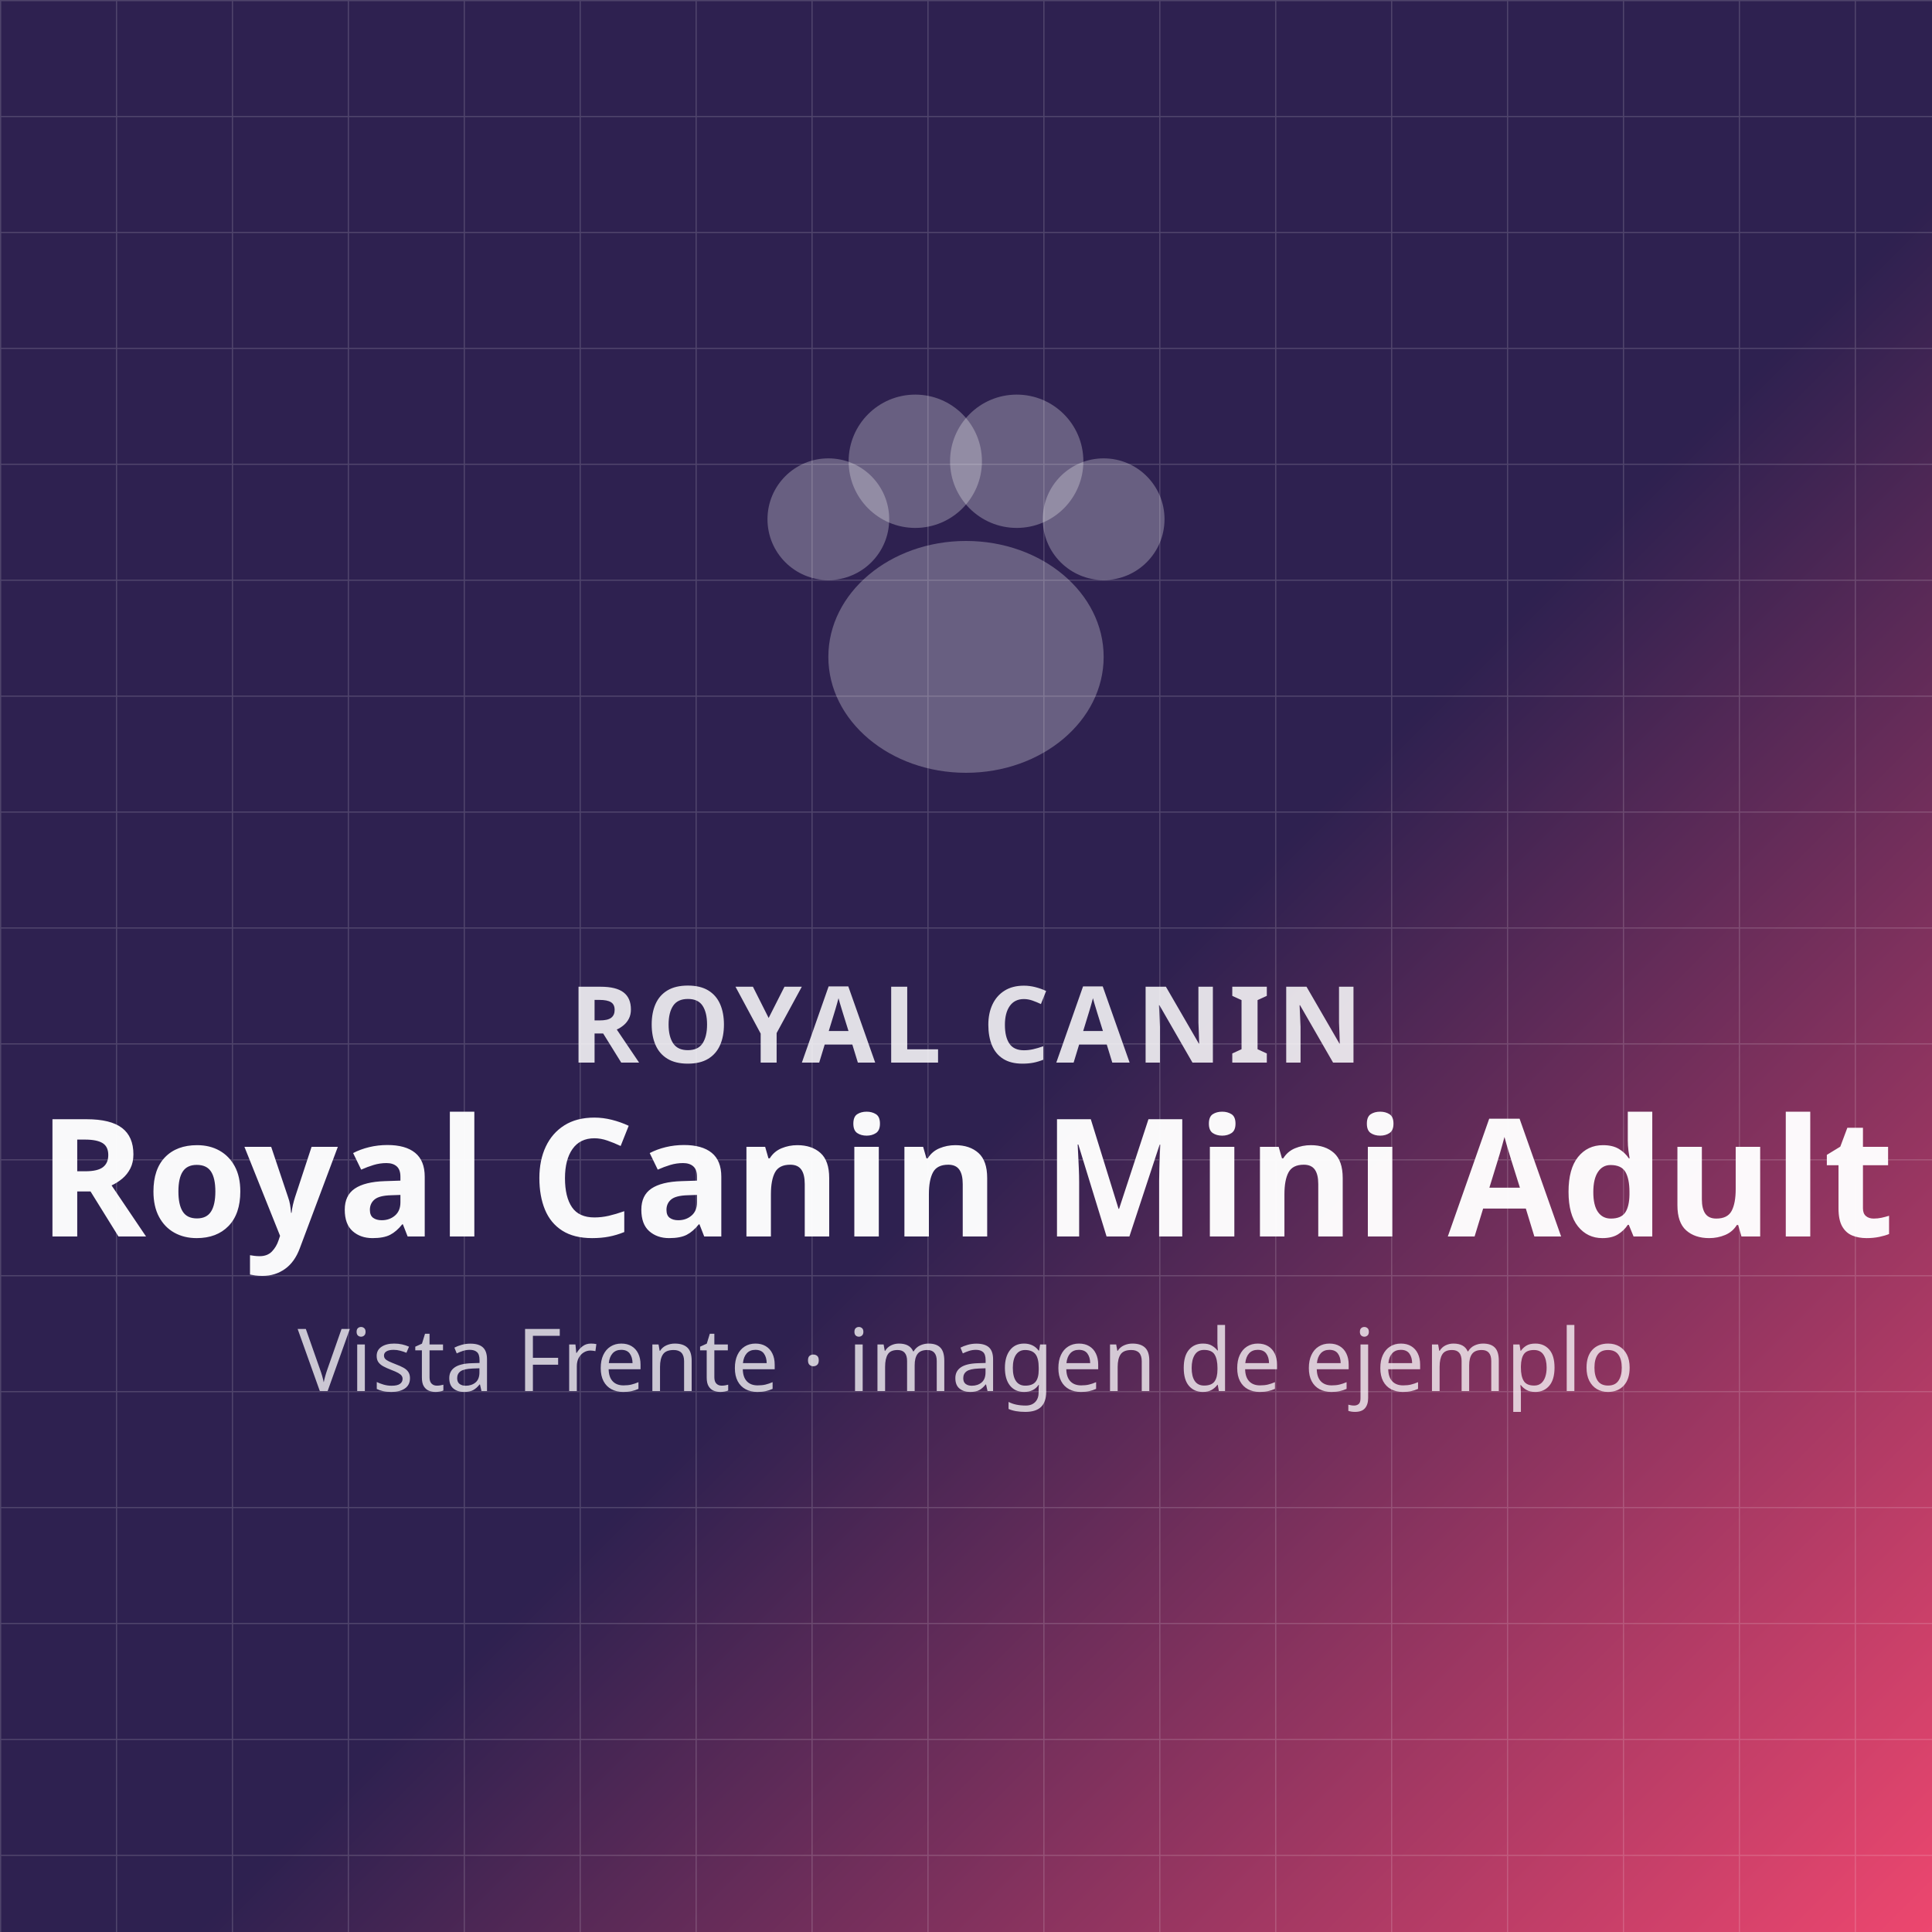
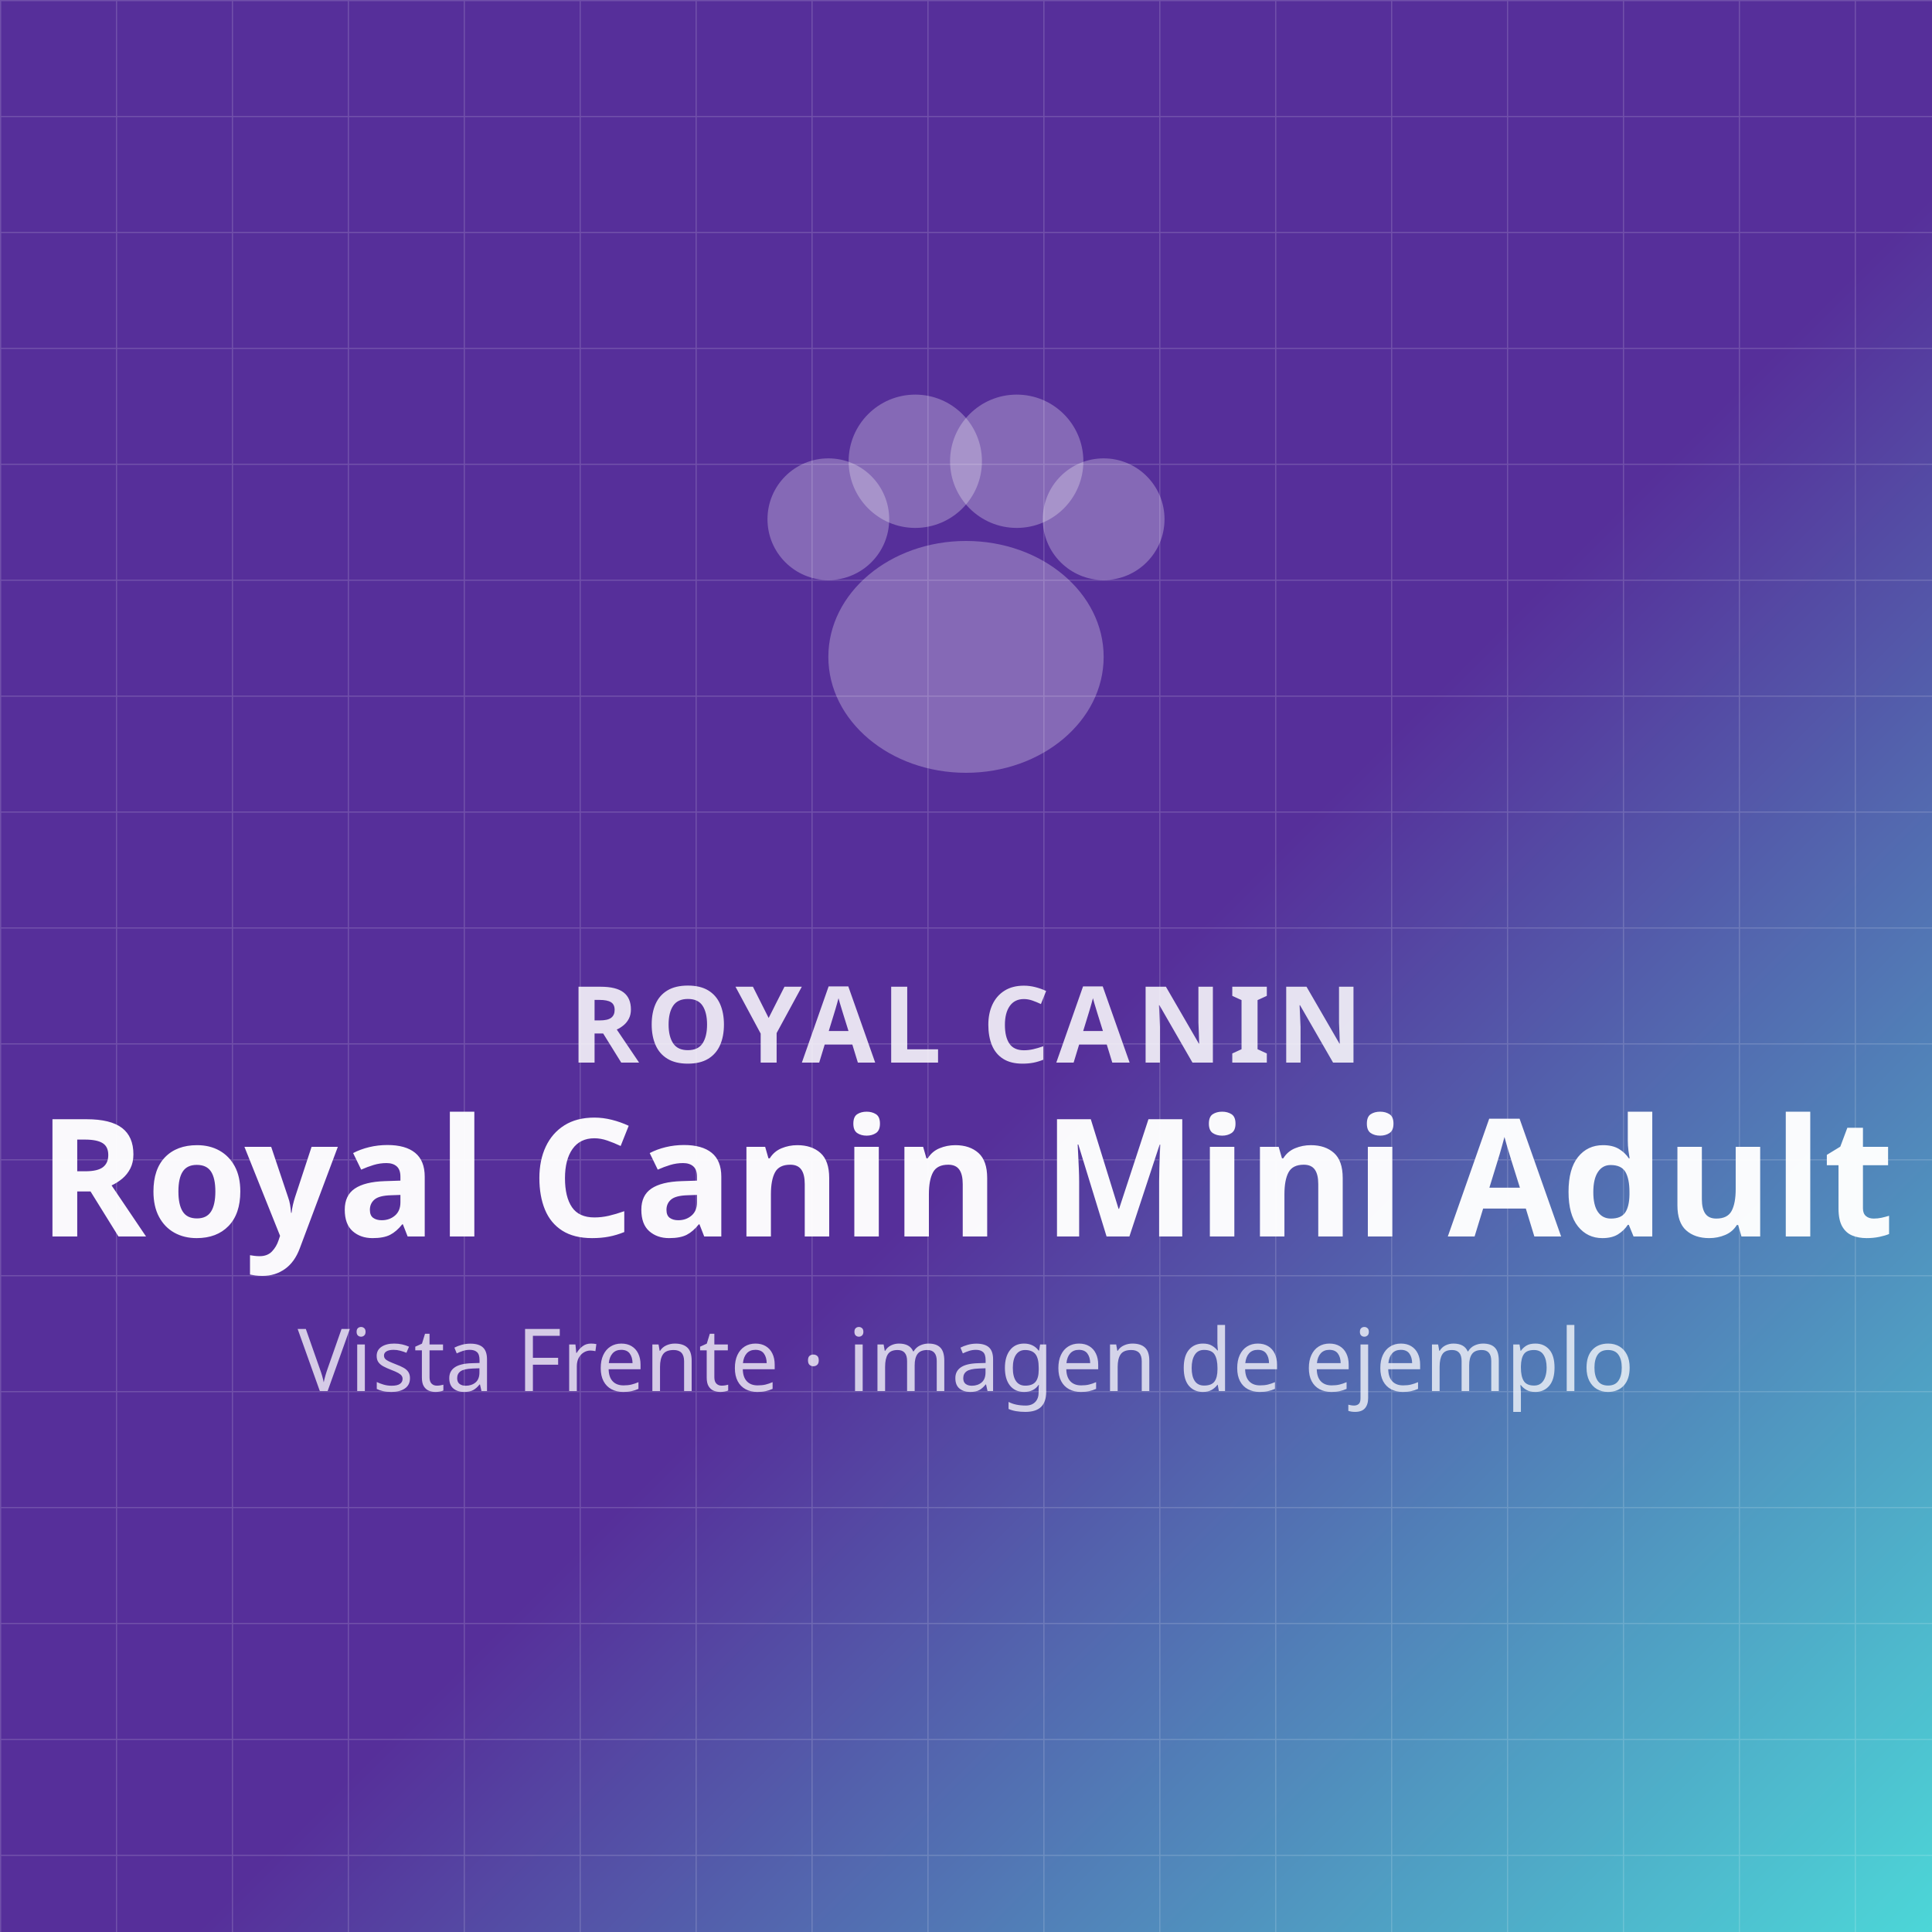
<svg xmlns="http://www.w3.org/2000/svg" width="1200" height="1200" viewBox="0 0 1200 1200" role="img" aria-label="Royal Canin Mini Adult">
  <defs>
    <linearGradient id="g" x1="0" y1="0" x2="1" y2="1">
-       <stop offset="0" stop-color="#2E2150" />
-       <stop offset="0.55" stop-color="#2E2150" />
-       <stop offset="1" stop-color="#EF476F" />
+       <stop offset="0" stop-color="#562F9A" />
+       <stop offset="0.55" stop-color="#562F9A" />
+       <stop offset="1" stop-color="#4CD8D8" />
    </linearGradient>
    <pattern id="grid" width="72" height="72" patternUnits="userSpaceOnUse">
      <path d="M 72 0 L 0 0 0 72" fill="none" stroke="rgba(255,255,255,0.16)" stroke-width="1.5" />
    </pattern>
  </defs>
  <rect width="1200" height="1200" fill="url(#g)" />
  <rect width="1200" height="1200" fill="url(#grid)" />
  <circle cx="514.5" cy="322.5" r="37.8" fill="rgba(255,255,255,0.28)" />
  <circle cx="568.5" cy="286.5" r="41.4" fill="rgba(255,255,255,0.28)" />
  <circle cx="631.5" cy="286.5" r="41.4" fill="rgba(255,255,255,0.28)" />
  <circle cx="685.5" cy="322.5" r="37.8" fill="rgba(255,255,255,0.28)" />
  <ellipse cx="600" cy="408" rx="85.5" ry="72" fill="rgba(255,255,255,0.28)" />
  <text x="600" y="660" text-anchor="middle" font-family="Fredoka, Nunito, system-ui, sans-serif" font-size="66" font-weight="700" letter-spacing="4" fill="rgba(255,255,255,0.85)">ROYAL CANIN</text>
  <text x="600" y="768" text-anchor="middle" font-family="Fredoka, Nunito, system-ui, sans-serif" font-size="102" font-weight="800" fill="rgba(255,255,255,0.97)">Royal Canin Mini Adult</text>
  <text x="600" y="864" text-anchor="middle" font-family="Fredoka, Nunito, system-ui, sans-serif" font-size="54" font-weight="500" fill="rgba(255,255,255,0.75)">Vista Frente · imagen de ejemplo</text>
</svg>
